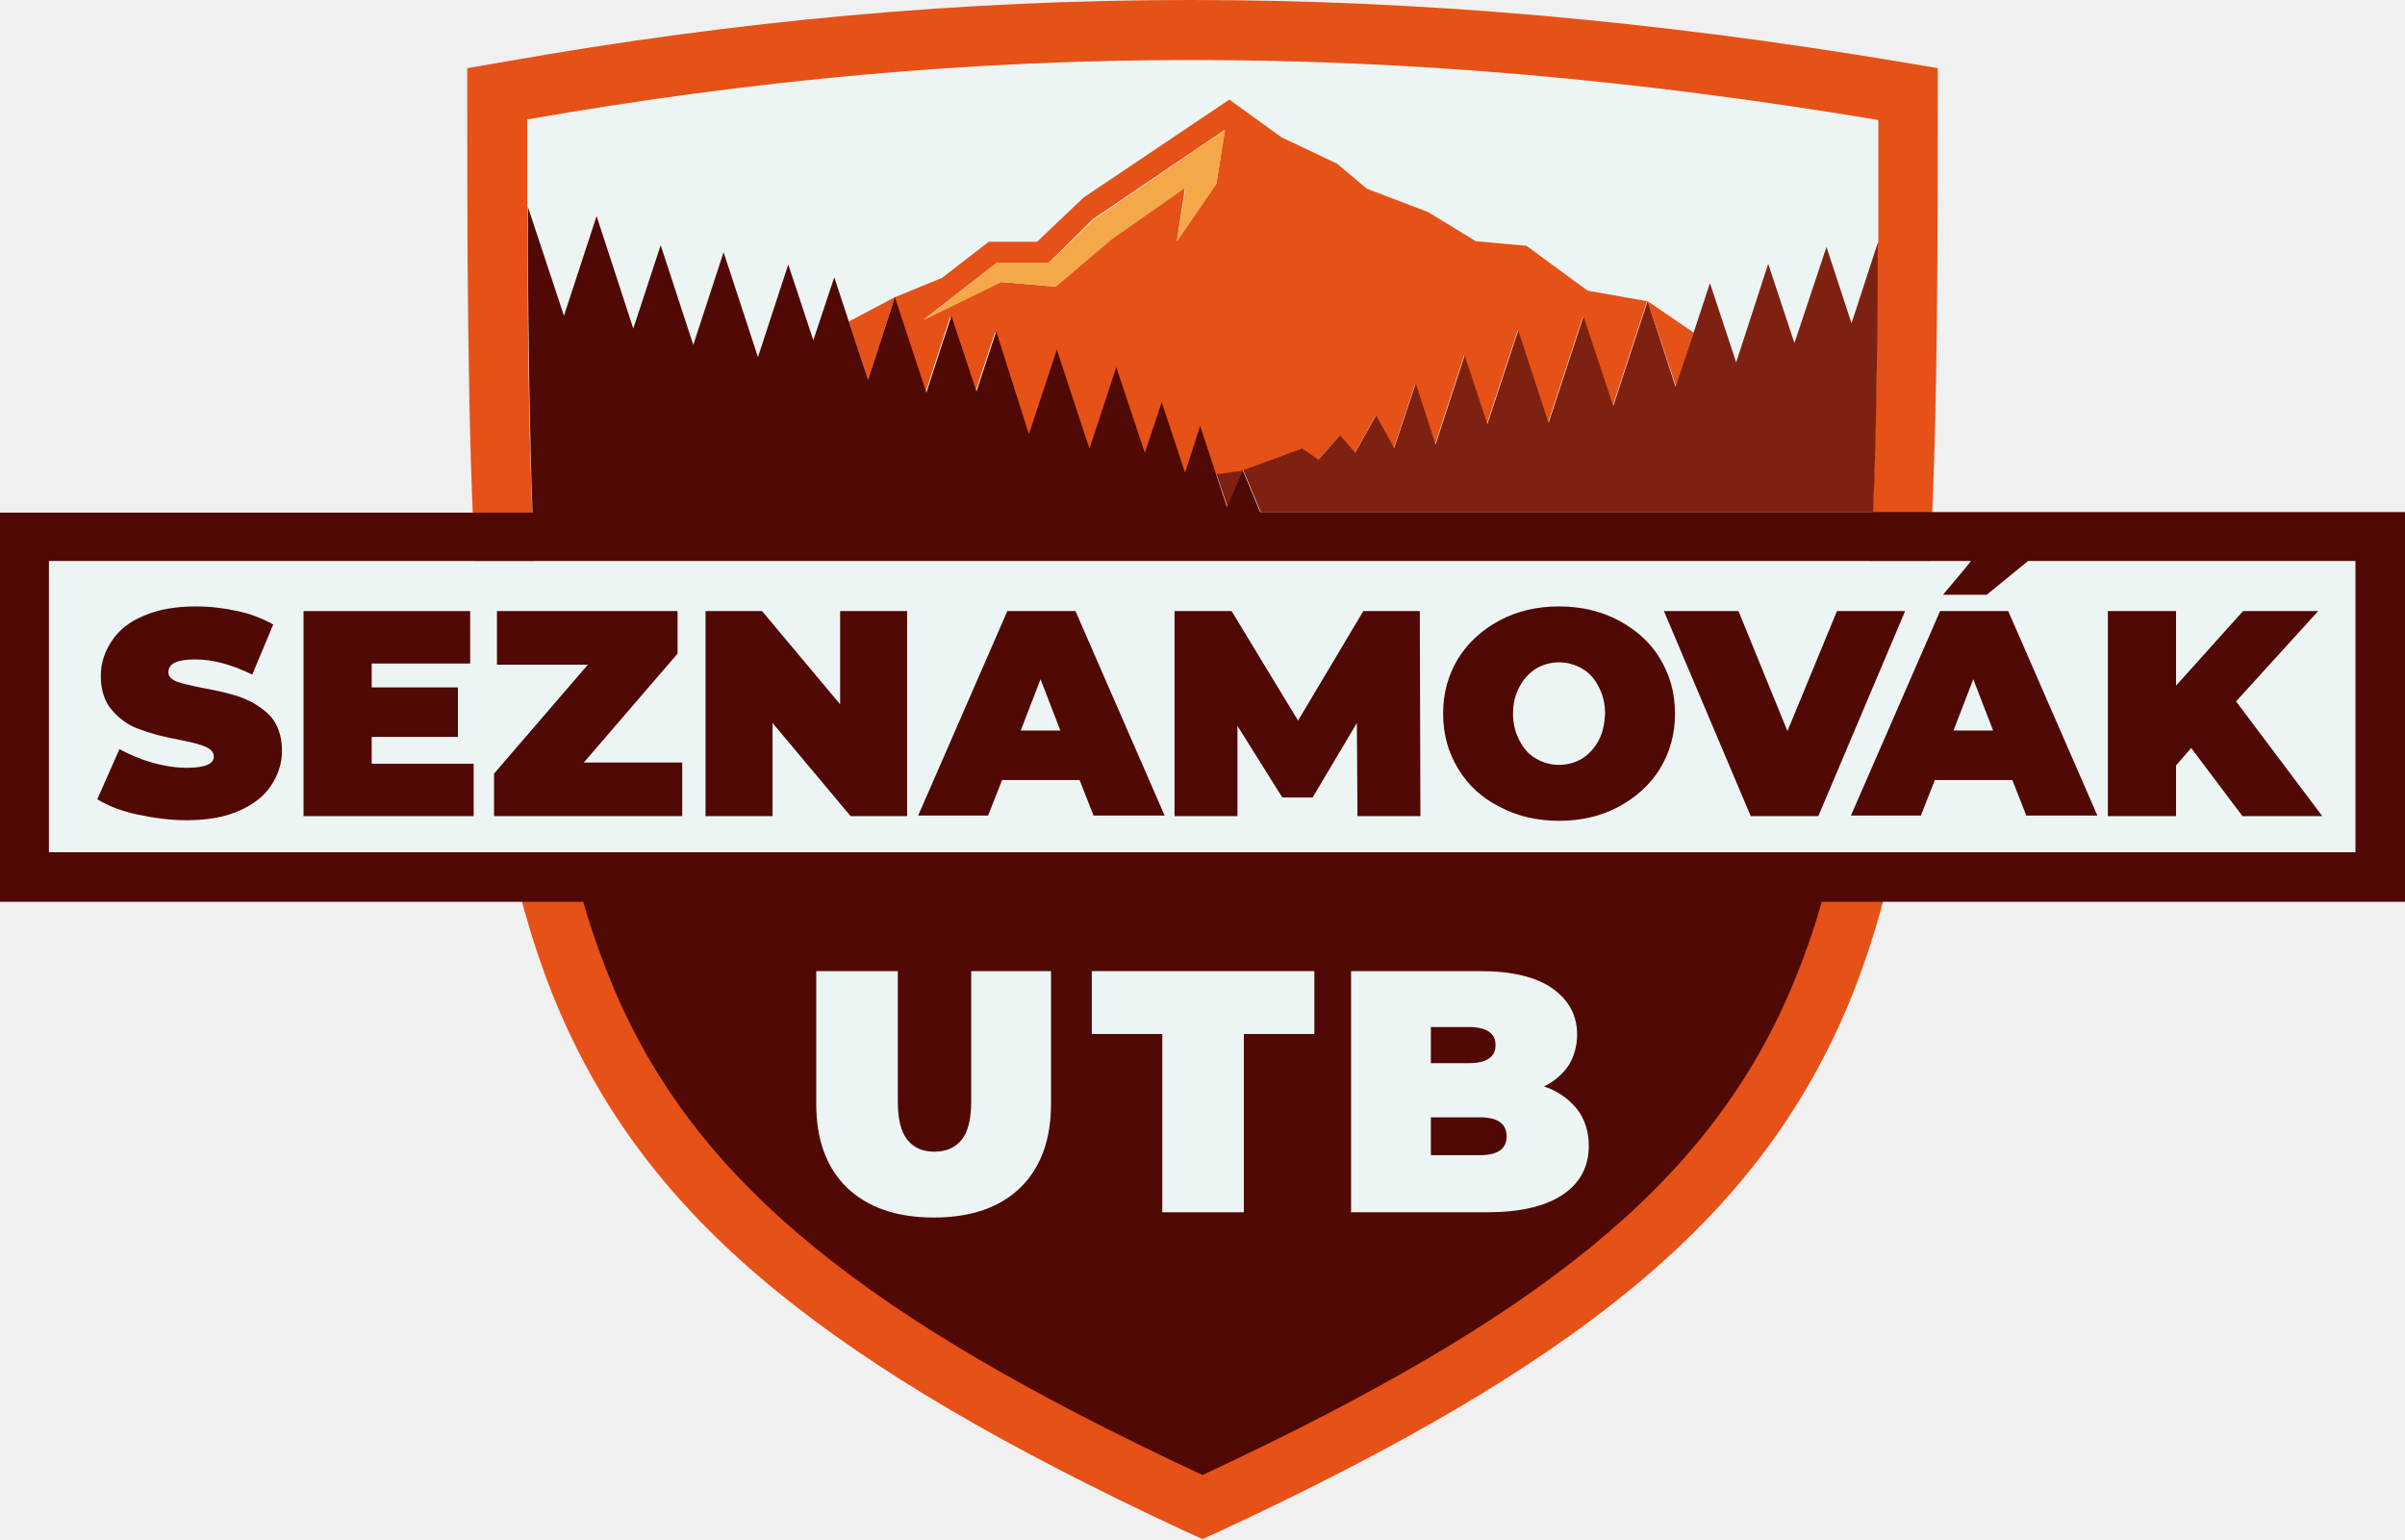
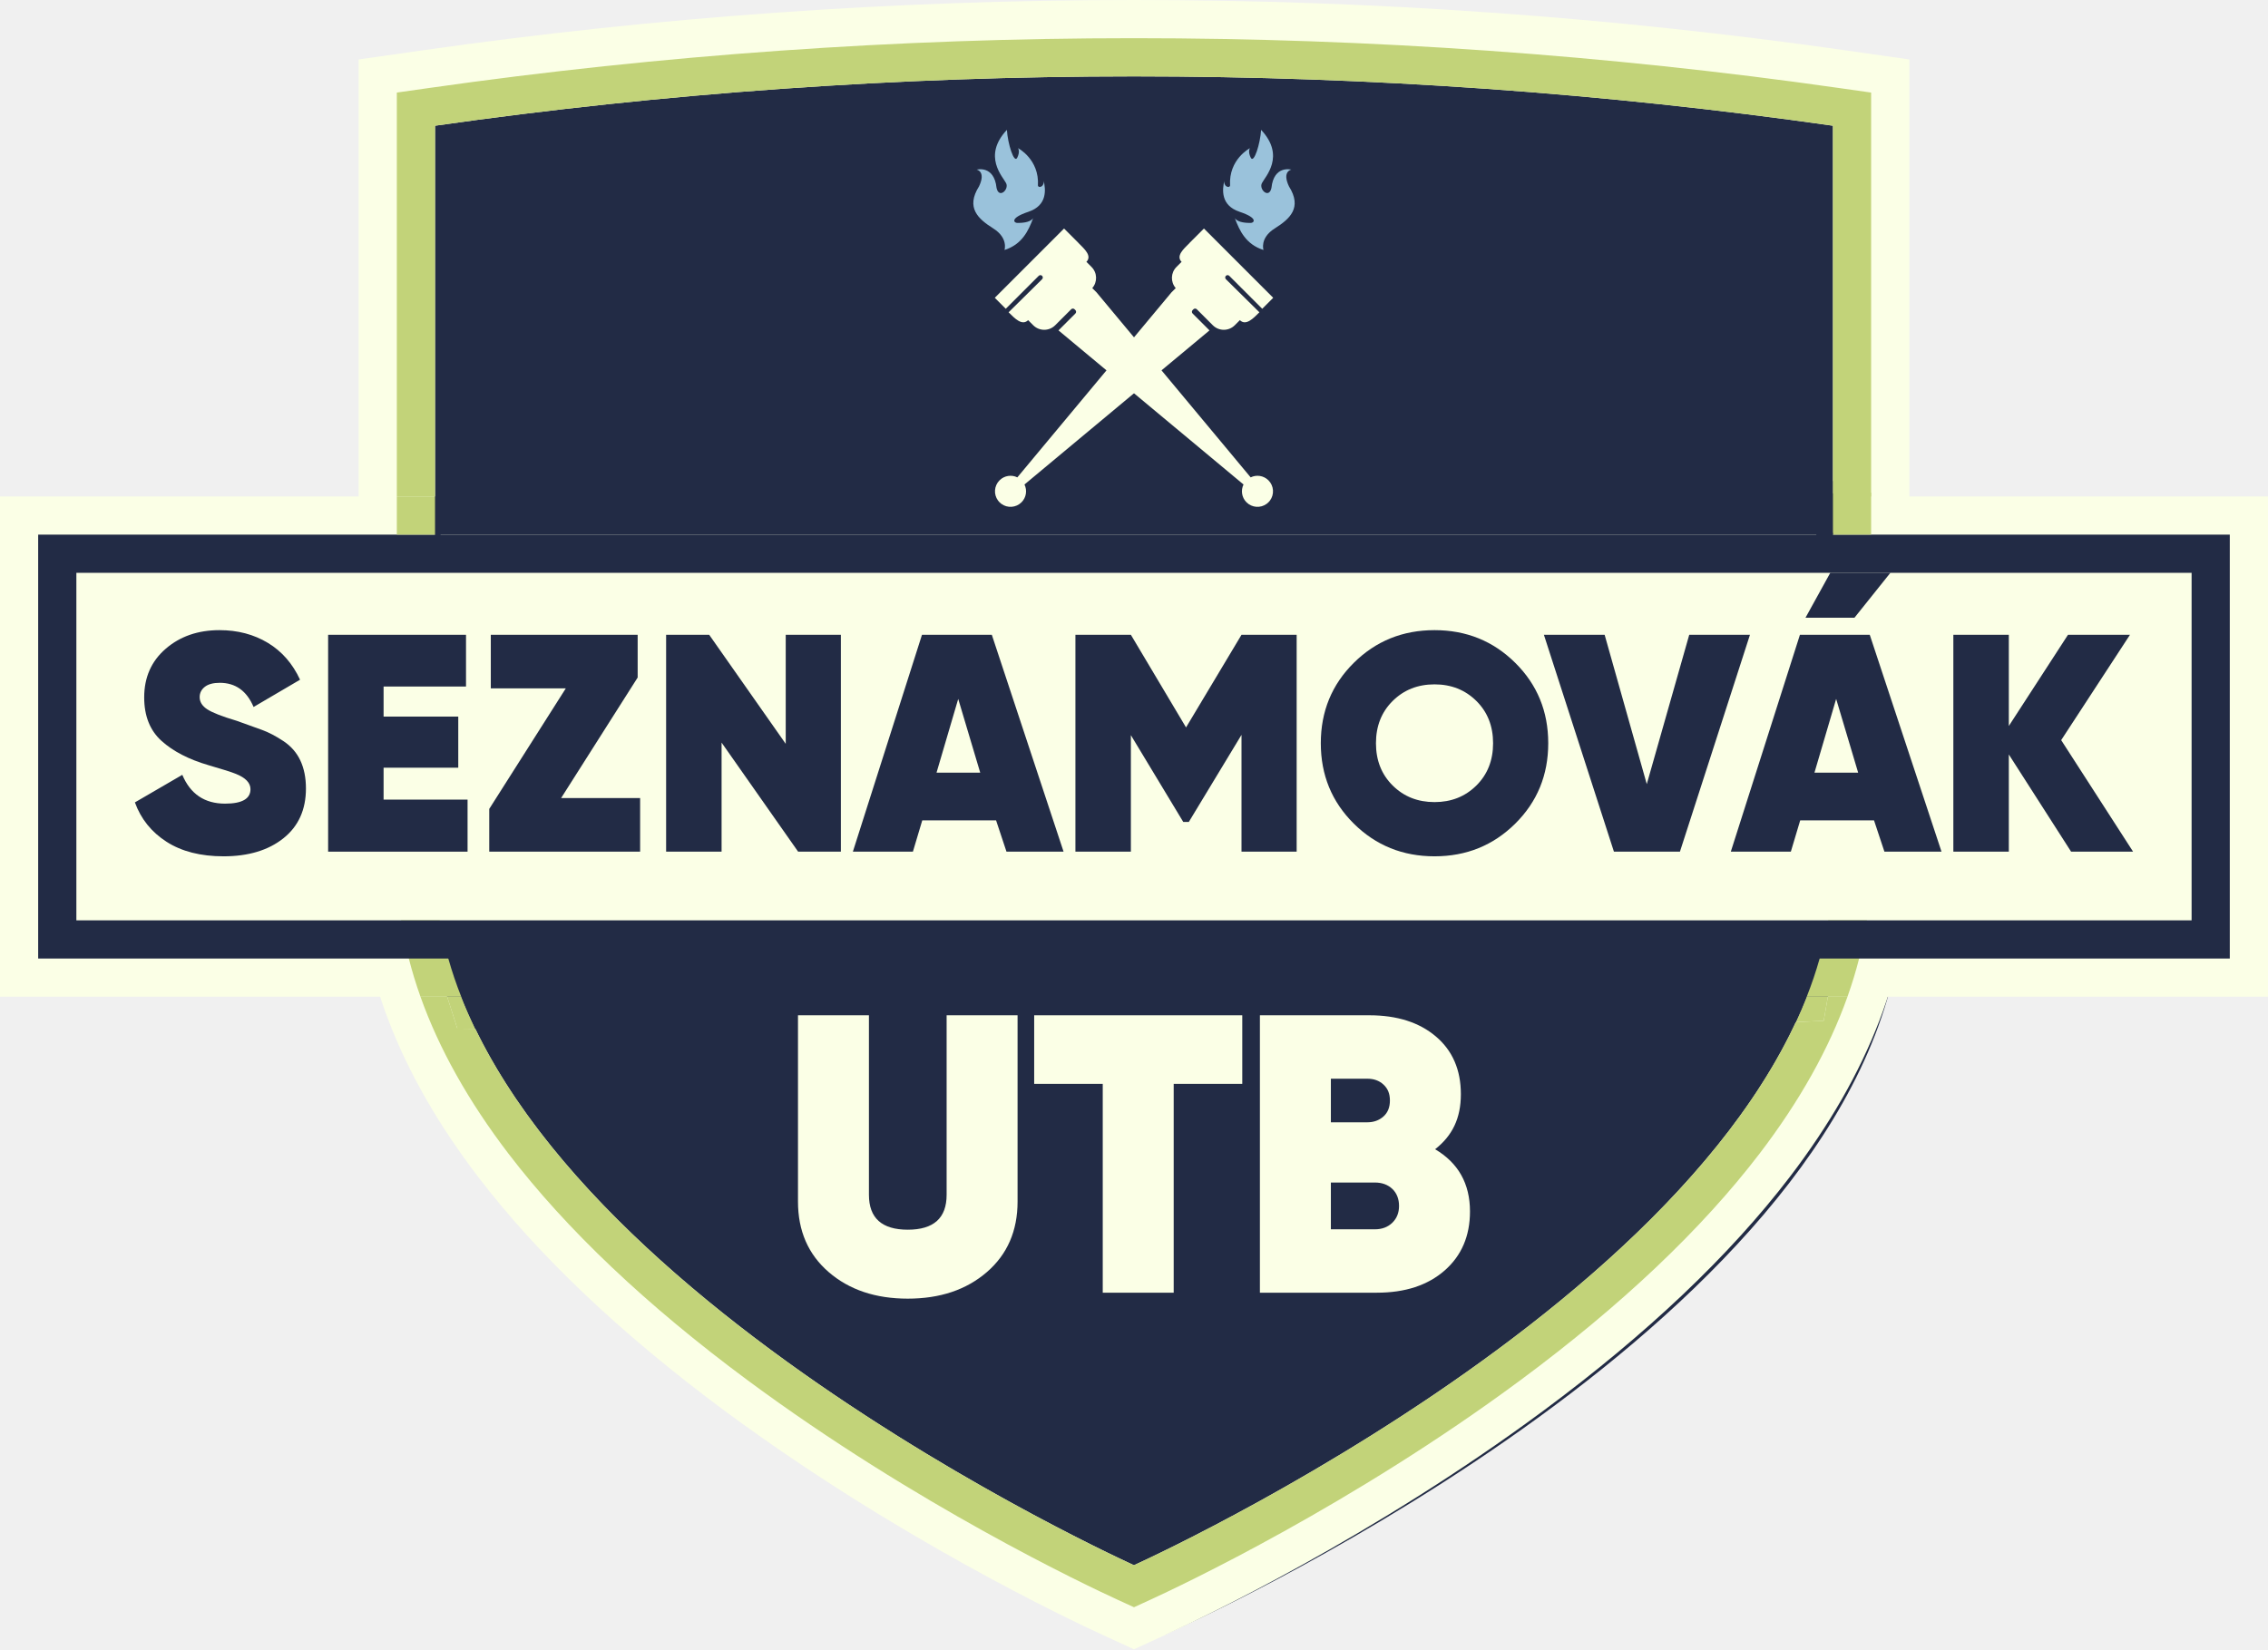
- <svg xmlns="http://www.w3.org/2000/svg" version="1.1" id="Vrstva_1" x="0px" y="0px" viewBox="0 0 412.8 264.3" style="enable-background:new 0 0 412.8 264.3;" xml:space="preserve">
-   <style type="text/css">
- 	.st0{fill:#E65117;}
- 	.st1{fill:#EDF4F4;}
- 	.st2{fill:#F5A848;}
- 	.st3{fill:#7F2110;}
- 	.st4{fill:#510905;}
- </style>
-   <path class="st0" d="M204.4,10.4c37.9,0,76.5,3.4,117.9,10.3c0,69.1-0.5,115.4-14.9,148.9c-7.3,17.1-18.3,31.2-34.5,44.4  c-15.7,12.8-36.9,25.2-66.5,39c-29.6-13.8-50.8-26.2-66.5-39c-16.2-13.2-27.2-27.3-34.5-44.4C91,136.1,90.5,89.8,90.5,20.7  C129.3,13.8,166.7,10.4,204.4,10.4 M204.4,0c-39.1,0-77.7,3.5-117.8,10.6l-6.4,1.1l0,6.5c0,73.4,0.8,120.2,15.8,155.3  c8,18.6,19.9,34,37.5,48.3c16.6,13.5,38.7,26.5,69.6,40.9l3.3,1.5l3.3-1.5c30.9-14.4,53-27.4,69.6-40.9  c17.6-14.3,29.5-29.7,37.5-48.3c15-35.1,15.8-81.8,15.8-155.2l0-6.6l-6.5-1.1C283.5,3.5,243.6,0,204.4,0L204.4,0z" />
-   <g>
-     <path class="st1" d="M96.7,54.2l5.6-17.1l6.3,19.3l4.7-14.3l5.6,17.1l5.2-15.9l5.9,18l5.2-15.9l4.3,13l3.6-10.8l2.5,7.6l8-4.2   l8.3-3.4l8-6.2h8.3l8-7.6l25-16.8l9,6.5l9.5,4.5l5.1,4.3l10.5,4l8.2,5l8.7,0.8l10.5,7.7l10.2,1.8l7.9,5.4l2.8-8.5l4.5,13.6   l5.5-16.8l4.5,13.6l5.5-16.6l4.3,13l4.5-13.8c0-6.7,0-13.7,0-20.9c-41.3-6.9-79.9-10.3-117.9-10.3c-37.8,0-75.1,3.4-114,10.2   c0,7.5,0,14.8,0,21.8c0-2.3,0-4.6,0-7L96.7,54.2z" />
-     <polygon class="st0" points="149,65.2 153.6,51 145.7,55.2  " />
-     <polygon class="st0" points="290.7,57.1 282.8,51.7 287.7,66.4  " />
-     <path class="st0" d="M226.2,79l3.7-4.2l2.6,3l3.6-6.4l3.1,5.6l3.7-11.1l3.4,10.4l5-15.3l3.9,11.8l5.3-16.1l5.2,15.9l6-18.3   l5.1,15.4l5.9-18l-10.2-1.8l-10.5-7.7l-8.7-0.8l-8.2-5l-10.5-4l-5.1-4.3l-9.5-4.5l-9-6.5l-25,16.8l-8,7.6h-8.3l-8,6.2l-8.3,3.4   l5.4,16.4l4.3-13.2l4.3,13l3.4-10.3l5.8,17.7l4.8-14.5l5.6,17l4.6-14l4.9,14.7l2.9-8.7l4,12.1l2.6-8l2.7,8.2l4.5-0.6l10.1-3.7   L226.2,79z M208.8,31.5l-6.8,9.9l1.4-9.2l-12.6,8.8l-9.6,8.2l-9.4-0.8l-13.3,6.5l12.6-9.8h8.9l7.6-7.5l22.6-15.3L208.8,31.5z" />
-     <polygon class="st2" points="180.1,45.1 171.1,45.1 158.6,54.9 171.9,48.4 181.2,49.2 190.8,41.1 203.5,32.2 202,41.5 208.8,31.5    210.3,22.3 187.7,37.7  " />
-     <polygon class="st3" points="210.7,87 213.3,80.8 208.8,81.4  " />
-     <path class="st3" d="M313.5,42.4L308,58.9l-4.5-13.6L298,62.2l-4.5-13.6l-2.8,8.5l-3.1,9.3l-4.8-14.7l-5.9,18l-5.1-15.4l-6,18.3   l-5.2-15.9l-5.3,16.1l-3.9-11.8l-5,15.3L243,65.8l-3.7,11.1l-3.1-5.6l-3.6,6.4l-2.6-3l-3.7,4.2l-2.8-1.9l-10.1,3.7l3,7.2h105.1   c0.3-7,0.5-14.4,0.6-22.1c0,0,0,0,0,0c0.1-5.6,0.2-11.5,0.2-17.5c0-0.3,0-0.6,0-0.9c0-1.9,0-3.8,0-5.7c0,0,0,0,0,0l0,0l-4.5,13.8   L313.5,42.4z" />
-     <g>
-       <rect x="8.4" y="96.3" class="st1" width="396" height="50" />
-       <path class="st4" d="M321.4,87.9L321.4,87.9L321.4,87.9H216.3l-3-7.2l-2.7,6.3l-1.9-5.7l-2.7-8.2l-2.6,8l-4-12.1l-2.9,8.7    l-4.9-14.7l-4.6,14l-5.6-17l-4.8,14.5L171,56.9l-3.4,10.3l-4.3-13L159,67.4L153.6,51L149,65.2l-3.3-10l-2.5-7.6l-3.6,10.8l-4.3-13    l-5.2,15.9l-5.9-18l-5.2,15.9l-5.6-17.1l-4.7,14.3l-6.3-19.3l-5.6,17.1l-6.2-18.7c0,2.4,0,4.7,0,7c0,0.1,0,0.2,0,0.3    c0.1,16.4,0.3,31.4,0.8,45.2h0h0H0v66.8h100.1c1.5,5.3,3.3,10.2,5.3,15c7.3,17.1,18.3,31.2,34.5,44.4c15.7,12.8,36.9,25.2,66.5,39    c29.6-13.8,50.8-26.2,66.5-39c16.2-13.2,27.2-27.3,34.5-44.4c2-4.7,3.8-9.7,5.3-15h100.1V87.9H321.4z M404.4,146.3h-89.5h-217H8.4    v-50h83.4H321h17.3l-0.7,0.9l-4.1,4.9h7.5l7.1-5.8h56.2V146.3z" />
-     </g>
-     <g>
-       <path class="st1" d="M145.4,203.9c-3.5-3.4-5.3-8.2-5.3-14.4v-22.8h14V189c0,3,0.5,5.2,1.6,6.6c1.1,1.4,2.6,2.1,4.7,2.1    c2,0,3.6-0.7,4.7-2.1c1.1-1.4,1.6-3.6,1.6-6.6v-22.3h13.7v22.8c0,6.2-1.8,11-5.3,14.4c-3.5,3.4-8.5,5.1-14.8,5.1    C153.9,209,149,207.3,145.4,203.9z" />
-       <path class="st1" d="M199.5,177.5h-12.1v-10.8h38.2v10.8h-12.1v30.6h-14V177.5z" />
-       <path class="st1" d="M270.7,190.4c1.3,1.7,2,3.8,2,6.3c0,3.6-1.5,6.4-4.5,8.4c-3,2-7.3,3-13,3h-23.3v-41.4H254c5.5,0,9.7,1,12.5,3    c2.8,2,4.2,4.6,4.2,7.9c0,1.9-0.5,3.7-1.4,5.2c-1,1.5-2.4,2.8-4.3,3.7C267.5,187.3,269.3,188.7,270.7,190.4z M245.6,176.4v6.1h6.5    c3,0,4.6-1,4.6-3.1c0-2-1.5-3.1-4.6-3.1H245.6z M258.6,195.1c0-2.2-1.5-3.3-4.6-3.3h-8.4v6.5h8.4    C257.1,198.3,258.6,197.2,258.6,195.1z" />
-     </g>
-     <path class="st4" d="M41.6,119.8c-1.8-0.7-4.1-1.2-6.8-1.7c-2.1-0.4-3.6-0.8-4.5-1.1c-0.9-0.4-1.4-0.9-1.4-1.6   c0-1.5,1.5-2.2,4.6-2.2c3.1,0,6.3,0.9,9.8,2.6l3.6-8.6c-1.8-1-3.8-1.8-6.1-2.3c-2.3-0.5-4.7-0.8-7.1-0.8c-3.5,0-6.5,0.5-9,1.6   c-2.5,1-4.3,2.5-5.5,4.3c-1.2,1.8-1.9,3.8-1.9,6c0,2.5,0.7,4.6,2,6c1.3,1.5,2.9,2.6,4.7,3.2c1.8,0.7,4.1,1.3,6.8,1.8   c2.1,0.4,3.6,0.8,4.5,1.2c0.9,0.4,1.4,0.9,1.4,1.7c0,0.6-0.4,1.1-1.1,1.4c-0.7,0.3-1.9,0.5-3.5,0.5c-1.9,0-3.9-0.3-6-0.9   c-2.1-0.6-3.9-1.4-5.6-2.3l-3.8,8.6c1.8,1.1,4,2,6.8,2.6s5.6,1,8.5,1c3.5,0,6.5-0.5,9-1.6c2.5-1.1,4.3-2.5,5.5-4.3   c1.2-1.8,1.9-3.8,1.9-6c0-2.5-0.7-4.5-2-6C45,121.5,43.4,120.5,41.6,119.8z" />
-     <polygon class="st4" points="63.8,126.5 78.6,126.5 78.6,118 63.8,118 63.8,113.9 80.7,113.9 80.7,104.9 52.1,104.9 52.1,140.1    81.3,140.1 81.3,131.1 63.8,131.1  " />
-     <polygon class="st4" points="116.3,112.2 116.3,104.9 85.3,104.9 85.3,114.1 100.9,114.1 84.8,132.8 84.8,140.1 117.1,140.1    117.1,130.9 100.2,130.9  " />
-     <polygon class="st4" points="144.2,120.9 130.8,104.9 121.1,104.9 121.1,140.1 132.6,140.1 132.6,124.1 146,140.1 155.7,140.1    155.7,104.9 144.2,104.9  " />
-     <path class="st4" d="M172.9,104.9l-15.3,35.1h12l2.4-6.1h13.3l2.4,6.1h12.2l-15.3-35.1H172.9z M175.2,125.4l3.4-8.8l3.4,8.8H175.2z   " />
-     <polygon class="st4" points="234,104.9 222.8,123.7 211.4,104.9 201.6,104.9 201.6,140.1 212.4,140.1 212.4,124.6 220.1,136.9    225.3,136.9 232.9,124.1 233,140.1 243.8,140.1 243.7,104.9  " />
-     <path class="st4" d="M277.8,106.5c-3-1.6-6.4-2.4-10.2-2.4c-3.8,0-7.2,0.8-10.2,2.4c-3,1.6-5.4,3.8-7.1,6.5   c-1.7,2.8-2.6,5.9-2.6,9.5s0.9,6.7,2.6,9.5c1.7,2.8,4.1,5,7.1,6.5c3,1.6,6.4,2.4,10.2,2.4c3.8,0,7.2-0.8,10.2-2.4   c3-1.6,5.4-3.8,7.1-6.5c1.7-2.8,2.6-5.9,2.6-9.5s-0.9-6.7-2.6-9.5S280.8,108.1,277.8,106.5z M274.4,127.1c-0.7,1.3-1.6,2.3-2.8,3.1   c-1.2,0.7-2.5,1.1-4,1.1c-1.5,0-2.8-0.4-4-1.1c-1.2-0.7-2.1-1.7-2.8-3.1c-0.7-1.3-1.1-2.9-1.1-4.6c0-1.8,0.4-3.3,1.1-4.6   c0.7-1.3,1.6-2.3,2.8-3.1c1.2-0.7,2.5-1.1,4-1.1c1.5,0,2.8,0.4,4,1.1c1.2,0.7,2.1,1.7,2.8,3.1c0.7,1.3,1.1,2.9,1.1,4.6   C275.4,124.3,275.1,125.8,274.4,127.1z" />
-     <polygon class="st4" points="315.3,104.9 306.8,125.5 298.4,104.9 285.6,104.9 300.5,140.1 312.1,140.1 327,104.9  " />
-     <path class="st4" d="M333,104.9l-15.3,35.1h12l2.4-6.1h13.3l2.4,6.1H360l-15.3-35.1H333z M335.3,125.4l3.4-8.8l3.4,8.8H335.3z" />
-     <polygon class="st4" points="373.5,131.4 376.1,128.4 384.9,140.1 398.6,140.1 383.8,120.4 397.9,104.9 385,104.9 373.5,117.7    373.5,104.9 361.8,104.9 361.8,140.1 373.5,140.1  " />
+ <svg xmlns="http://www.w3.org/2000/svg" width="2211" height="1608" viewBox="0 0 2211 1608" fill="none">
+   <g clip-path="url(#clip0_88_5)">
+     <path d="M1786.87 122.569V843.701C1786.87 1209.52 1142.9 1508.91 1105.49 1526.07C1068.06 1508.91 424.104 1209.52 424.104 843.701V122.569C646.652 90.847 874.152 74.466 1105.49 74.466C1336.82 74.466 1564.32 90.847 1786.87 122.569Z" fill="white" />
+     <path d="M1121.01 1586.06C1049.05 1553.05 417.921 1252.5 417.921 869.85V116.419L449.9 111.859C675.569 79.69 906.588 63.379 1136.54 63.379C1366.49 63.379 1597.51 79.69 1823.18 111.859L1855.16 116.419V869.85C1855.16 1252.48 1224.03 1553.05 1152.07 1586.06L1136.54 1593.18L1121.01 1586.06Z" fill="#222B45" />
+     <path d="M1105.49 74.466C1336.82 74.466 1564.32 90.847 1786.87 122.569V843.701C1786.87 1209.52 1142.9 1508.91 1105.49 1526.07C1068.06 1508.91 424.104 1209.52 424.104 843.701V122.569C646.652 90.847 874.151 74.466 1105.49 74.466ZM1105.49 0C873.781 0 640.997 16.436 413.595 48.85L349.637 57.97V843.706C349.637 944.081 388.834 1046.28 466.135 1147.45C524.564 1223.92 605.411 1300.64 706.437 1375.47C873.427 1499.17 1042.29 1579.01 1074.44 1593.76L1105.49 1608.01L1136.53 1593.76C1168.69 1579.02 1337.55 1499.18 1504.54 1375.47C1605.56 1300.64 1686.41 1223.92 1744.84 1147.45C1822.14 1046.28 1861.34 944.086 1861.34 843.706V57.97L1797.38 48.85C1569.98 16.436 1337.19 0 1105.49 0Z" fill="#FBFFE6" />
+     <path d="M424.099 843.701V558.499H386.862V843.701C386.862 861.498 388.241 879.373 390.997 897.318H428.675C425.662 879.634 424.099 861.76 424.099 843.701ZM1792.12 85.71C1566.44 53.541 1335.44 37.236 1105.48 37.236C875.524 37.236 644.522 53.541 418.847 85.71L386.862 90.253V484.034H424.099V122.575C646.646 90.852 874.146 74.466 1105.48 74.466C1336.82 74.466 1564.32 90.852 1786.87 122.575V469.14H1787.69V521.264H1786.87V843.701C1786.87 861.76 1785.3 879.634 1782.29 897.318H1819.96C1822.72 879.373 1824.1 861.498 1824.1 843.701V90.253L1792.12 85.71ZM1781.94 971.783L1777.89 995.252L1750.7 996.543C1614.41 1289.7 1137.54 1511.37 1105.48 1526.07C1073.66 1511.48 603.619 1292.98 463.357 1003.07L445.874 1002.88L435.932 971.783H409.912C428.005 1022.57 456.677 1073.73 495.734 1124.85C552.032 1198.54 630.373 1272.78 728.599 1345.56C892.614 1467.06 1058.38 1545.43 1089.95 1559.92L1105.48 1567.03L1121.01 1559.92C1152.58 1545.43 1318.35 1467.06 1482.36 1345.56C1580.59 1272.78 1658.93 1198.54 1715.27 1124.85C1754.32 1073.73 1783 1022.57 1801.05 971.783H1781.94ZM424.099 843.701V558.499H386.862V843.701C386.862 861.498 388.241 879.373 390.997 897.318H428.675C425.662 879.634 424.099 861.76 424.099 843.701Z" fill="#C2D379" />
+     <path d="M2173.75 521.264H37.215V934.553H2173.75V521.264Z" fill="#FBFFE6" />
+     <path d="M390.997 897.317H74.468V558.499H386.862V484.034H0V971.783H409.912C401.049 946.838 394.718 922.007 390.997 897.317ZM424.099 484.034V558.499H2136.53V897.317H1819.96C1816.24 922.007 1809.91 946.838 1801.05 971.783H2211V484.034H424.099ZM449.639 971.783H1761.32C1770.93 947.399 1778.08 922.562 1782.29 897.317H428.675C432.886 922.562 440.034 947.399 449.639 971.783Z" fill="#FBFFE6" />
+     <path d="M1781.94 971.783L1777.89 995.252L1750.7 996.543C1754.51 988.344 1758.06 980.091 1761.32 971.783H1781.94Z" fill="#C2D379" />
+     <path d="M463.356 1003.07L445.874 1002.88L435.932 971.783H449.639C453.768 982.297 458.35 992.73 463.356 1003.07Z" fill="#C2D379" />
+     <path d="M1791.51 916.259L1781.94 971.783H1761.32C1758.06 980.091 1754.51 988.344 1750.7 996.543L1399.8 1013.23L463.356 1003.07C458.35 992.73 453.768 982.297 449.638 971.783H435.931L420.269 922.797L1791.51 916.259Z" fill="#222B45" />
+     <path d="M1819.96 897.318C1816.24 922.007 1809.91 946.838 1801.05 971.783H1761.32C1770.93 947.399 1778.08 922.562 1782.29 897.318H1819.96Z" fill="#C2D379" />
+     <path d="M449.638 971.783H409.912C401.048 946.838 394.718 922.007 390.997 897.318H428.675C432.886 922.562 440.034 947.399 449.638 971.783Z" fill="#C2D379" />
+     <path d="M2136.52 558.494V897.312H74.451V558.494H2136.52ZM2173.76 521.258H37.215V934.547H2173.75V521.258H2173.76Z" fill="#222B45" />
+     <path d="M217.901 834.886C195.548 834.886 177.02 830.157 162.321 820.689C147.617 811.226 137.348 798.441 131.508 782.326L177.723 755.441C185.578 774.171 199.471 783.536 219.41 783.536C235.923 783.536 244.182 778.845 244.182 769.464C244.182 763.275 239.42 758.285 229.897 754.493C225.882 752.832 217.051 750.026 203.399 746.082C184.064 740.449 168.761 732.539 157.483 722.368C146.201 712.202 140.568 698.055 140.568 679.93C140.568 660.4 147.563 644.59 161.564 632.507C175.56 620.424 193.026 614.382 213.973 614.382C231.69 614.382 247.401 618.512 261.097 626.765C274.794 635.024 285.264 647.004 292.516 662.71L247.205 689.295C240.559 673.589 229.581 665.733 214.278 665.733C207.828 665.733 202.952 667.051 199.629 669.683C196.305 672.314 194.644 675.653 194.644 679.701C194.644 684.359 197.101 688.309 202.031 691.55C206.951 694.791 216.55 698.54 230.823 702.789C240.88 706.412 249.09 709.37 255.448 711.658C261.806 713.951 268.714 717.558 276.177 722.482C283.636 727.407 289.181 733.732 292.81 741.468C296.438 749.204 298.258 758.296 298.258 768.739C298.258 789.484 290.903 805.697 276.205 817.372C261.501 829.052 242.068 834.892 217.901 834.892V834.886Z" fill="#222B45" />
+     <path d="M373.951 779.608H455.811V830.354H319.875V618.904H454.297V669.35H373.946V698.654H446.746V748.495H373.946V779.608H373.951Z" fill="#222B45" />
+     <path d="M547.01 778.099H624.038V830.354H476.955V788.667L551.57 671.159H478.47V618.904H621.636V660.574L547.015 778.093L547.01 778.099Z" fill="#222B45" />
+     <path d="M765.983 618.91H819.749V830.359H778.061L703.447 724.03V830.359H649.376V618.91H691.369L765.983 725.239V618.91Z" fill="#222B45" />
+     <path d="M981.182 830.359L971.048 799.852H899.087L889.962 830.359H831.435L898.814 618.91H966.892L1036.84 830.359H981.176H981.182ZM912.995 753.333H955.587L934.139 681.439L912.99 753.333H912.995Z" fill="#222B45" />
+     <path d="M1264.07 618.91V830.359H1210.3V716.479L1158.95 801.361H1153.51L1102.46 716.779V830.359H1048.39V618.91H1102.46L1156.23 709.228L1210.3 618.91H1264.07Z" fill="#222B45" />
+     <path d="M1477.16 803.022C1455.71 824.274 1429.48 834.892 1398.47 834.892C1367.45 834.892 1341.22 824.274 1319.78 803.022C1298.33 781.776 1287.61 755.648 1287.61 724.634C1287.61 693.62 1298.33 667.498 1319.78 646.246C1341.22 625 1367.45 614.377 1398.47 614.377C1429.48 614.377 1455.71 625 1477.16 646.246C1498.61 667.498 1509.33 693.626 1509.33 724.634C1509.33 755.643 1498.61 781.776 1477.16 803.022ZM1357.69 765.868C1368.56 776.644 1382.15 782.032 1398.47 782.032C1414.78 782.032 1428.37 776.644 1439.25 765.868C1450.12 755.098 1455.56 741.353 1455.56 724.634C1455.56 707.915 1450.12 694.181 1439.25 683.406C1428.37 672.635 1414.78 667.242 1398.47 667.242C1382.15 667.242 1368.56 672.63 1357.69 683.406C1346.81 694.181 1341.38 707.926 1341.38 724.634C1341.38 741.343 1346.81 755.098 1357.69 765.868Z" fill="#222B45" />
+     <path d="M1573.37 830.359L1505.1 618.91H1564.31L1605.39 764.506L1646.78 618.91H1705.98L1637.72 830.359H1573.37H1573.37Z" fill="#222B45" />
+     <path d="M1837.06 830.359L1826.92 799.852H1754.96L1745.84 830.359H1687.31L1754.69 618.91H1822.77L1892.72 830.359H1837.05H1837.06ZM1842.88 558.494L1807.84 602.294H1760.11L1784.28 558.494H1842.88ZM1768.87 753.328H1811.46L1790.01 681.433L1768.86 753.328H1768.87Z" fill="#222B45" />
+     <path d="M2079.47 830.359H2019.05L1958.33 735.584V830.359H1904.26V618.91H1958.33V707.833L2016.02 618.91H2076.44L2009.38 721.616L2079.47 830.354V830.359Z" fill="#222B45" />
+     <path d="M962.053 1240.27C942.086 1257.53 916.394 1266.16 884.965 1266.16C853.536 1266.16 827.838 1257.53 807.877 1240.27C787.91 1223.02 777.93 1200.09 777.93 1171.49V989.886H847.097V1164.92C847.097 1187.6 859.714 1198.93 884.965 1198.93C910.216 1198.93 922.833 1187.6 922.833 1164.92V989.886H992V1171.49C992 1200.08 982.014 1223.01 962.053 1240.27Z" fill="#FBFFE6" />
+     <path d="M1211.05 989.891V1056.74H1144.2V1260.37H1075.03V1056.74H1008.19V989.891H1211.05H1211.05Z" fill="#FBFFE6" />
+     <path d="M1399.04 1120.49C1421.7 1133.89 1433.04 1154.1 1433.04 1181.15C1433.04 1205.11 1424.79 1224.3 1408.31 1238.72C1391.82 1253.15 1369.8 1260.36 1342.24 1260.36H1228.24V989.886H1334.89C1361.94 989.886 1383.58 996.783 1399.8 1010.55C1416.03 1024.34 1424.15 1043.08 1424.15 1066.78C1424.15 1090.47 1415.78 1107.35 1399.04 1120.49V1120.49ZM1332.96 1051.71H1297.42V1094.22H1332.96C1339.15 1094.22 1344.36 1092.35 1348.61 1088.62C1352.86 1084.88 1354.98 1079.67 1354.98 1072.97C1354.98 1066.27 1352.92 1061.38 1348.8 1057.51C1344.68 1053.65 1339.39 1051.72 1332.96 1051.72L1332.96 1051.71ZM1340.31 1198.55C1347.26 1198.55 1352.93 1196.42 1357.31 1192.17C1361.69 1187.92 1363.88 1182.45 1363.88 1175.75C1363.88 1169.05 1361.69 1163.26 1357.31 1159.14C1352.93 1155.02 1347.26 1152.95 1340.31 1152.95H1297.42V1198.55H1340.31V1198.55Z" fill="#FBFFE6" />
+     <path d="M428.637 484.028H386.862V521.264H428.637V484.028Z" fill="#C2D379" />
+     <path d="M1824.1 480.307H1771.97V521.264H1824.1V480.307Z" fill="#C2D379" />
+     <path d="M1786.87 469.134H424.916V521.258H1786.87V469.134Z" fill="#222B45" />
+     <path d="M1786.87 469.134V480.863L1791.41 480.308V469.134V465.413L1786.87 469.134Z" fill="#C2D379" />
+     <path d="M424.099 484.028V521.885L429.53 521.841L427.351 482.617L424.099 484.028Z" fill="#222B45" />
+     <path d="M1786.85 519.624V524.424L1770.81 522.931L1770.26 516.938L1786.85 519.624Z" fill="#222B45" />
+     <path d="M1159.67 236.809L1162.97 233.513L1173.67 222.808L1241.21 290.344L1230.5 301.049L1198.38 268.929C1197.47 268.019 1196 268.019 1195.09 268.929C1194.18 269.839 1194.18 271.315 1195.09 272.225L1227.74 304.476C1221.83 310.386 1214.59 318.013 1208.68 312.102V312.173L1203.74 317.114C1197.83 323.025 1188.24 323.025 1182.32 317.114L1166.74 301.534C1165.83 300.624 1164.36 300.624 1163.45 301.534L1162.62 302.356C1161.71 303.266 1161.71 304.742 1162.62 305.652L1179.1 322.126L1068.11 414.575L998.729 472.376C1001.5 478.019 1000.53 485.036 995.836 489.727C990.464 495.098 982.047 495.589 976.125 491.203C975.531 490.756 974.965 490.271 974.42 489.727C973.875 489.182 973.39 488.615 972.944 488.022C968.553 482.1 969.048 473.683 974.42 468.312C979.116 463.616 986.133 462.646 991.772 465.419L1049.57 396.036L1142.03 285.054L1146.18 280.898C1141.01 274.949 1141.24 265.938 1146.9 260.278L1151.84 255.337L1152.01 255.44C1146.1 249.529 1153.73 242.829 1159.64 236.918L1159.67 236.803V236.809Z" fill="#FBFFE6" />
+     <path d="M1051.33 236.809L1048.03 233.513L1037.33 222.808L969.789 290.344L980.494 301.049L1012.62 268.929C1013.52 268.019 1015 268.019 1015.91 268.929C1016.82 269.839 1016.82 271.315 1015.91 272.225L983.256 304.476C989.167 310.386 996.413 318.013 1002.32 312.102V312.173L1007.26 317.114C1013.17 323.025 1022.76 323.025 1028.68 317.114L1044.26 301.534C1045.17 300.624 1046.64 300.624 1047.55 301.534L1048.38 302.356C1049.29 303.266 1049.29 304.742 1048.38 305.652L1031.9 322.126L1142.89 414.575L1212.27 472.376C1209.5 478.019 1210.47 485.036 1215.16 489.727C1220.54 495.098 1228.95 495.589 1234.87 491.203C1235.47 490.756 1236.03 490.271 1236.58 489.727C1237.12 489.182 1237.61 488.615 1238.06 488.022C1242.45 482.1 1241.95 473.683 1236.58 468.312C1231.88 463.616 1224.87 462.646 1219.23 465.419L1161.43 396.036L1068.97 285.054L1064.82 280.898C1069.99 274.949 1069.76 265.938 1064.1 260.278L1059.16 255.337L1058.99 255.44C1064.9 249.529 1057.27 242.829 1051.36 236.918L1051.33 236.803V236.809Z" fill="#FBFFE6" />
+     <path d="M979.258 243.733C979.258 243.733 983.137 232.097 968.4 222.792C953.663 213.482 941.253 202.624 954.437 181.683C961.416 166.947 952.111 165.394 952.111 165.394C952.111 165.394 969.174 160.742 971.505 183.236C973.832 194.093 983.916 184.788 980.816 178.583C977.711 172.378 957.542 152.211 981.59 126.611C982.363 139.801 988.568 159.968 991.674 153.758C994.779 147.547 992.447 144.447 992.447 144.447C992.447 144.447 1013.39 155.305 1011.84 180.904C1012.62 184.009 1018.82 181.677 1017.27 175.472C1019.6 184.783 1021.15 200.292 1002.54 206.497C983.921 212.702 988.574 217.355 991.679 217.355C994.784 217.355 1004.09 217.355 1007.19 212.702C1002.54 225.112 996.337 238.302 979.269 243.728L979.258 243.733Z" fill="#9AC2DB" />
+     <path d="M1231.74 243.733C1231.74 243.733 1227.86 232.097 1242.6 222.792C1257.34 213.482 1269.75 202.624 1256.56 181.683C1249.58 166.947 1258.89 165.394 1258.89 165.394C1258.89 165.394 1241.83 160.742 1239.49 183.236C1237.17 194.093 1227.08 184.788 1230.18 178.583C1233.29 172.378 1253.46 152.211 1229.41 126.611C1228.64 139.801 1222.43 159.968 1219.33 153.758C1216.22 147.553 1218.55 144.447 1218.55 144.447C1218.55 144.447 1197.61 155.305 1199.16 180.904C1198.38 184.009 1192.18 181.677 1193.73 175.472C1191.4 184.783 1189.85 200.292 1208.46 206.497C1227.08 212.702 1222.43 217.355 1219.32 217.355C1216.21 217.355 1206.91 217.355 1203.8 212.702C1208.46 225.112 1214.66 238.302 1231.73 243.728L1231.74 243.733Z" fill="#9AC2DB" />
  </g>
+   <defs>
+     <clipPath id="clip0_88_5">
+       <rect width="2211" height="1608" fill="white" />
+     </clipPath>
+   </defs>
</svg>
